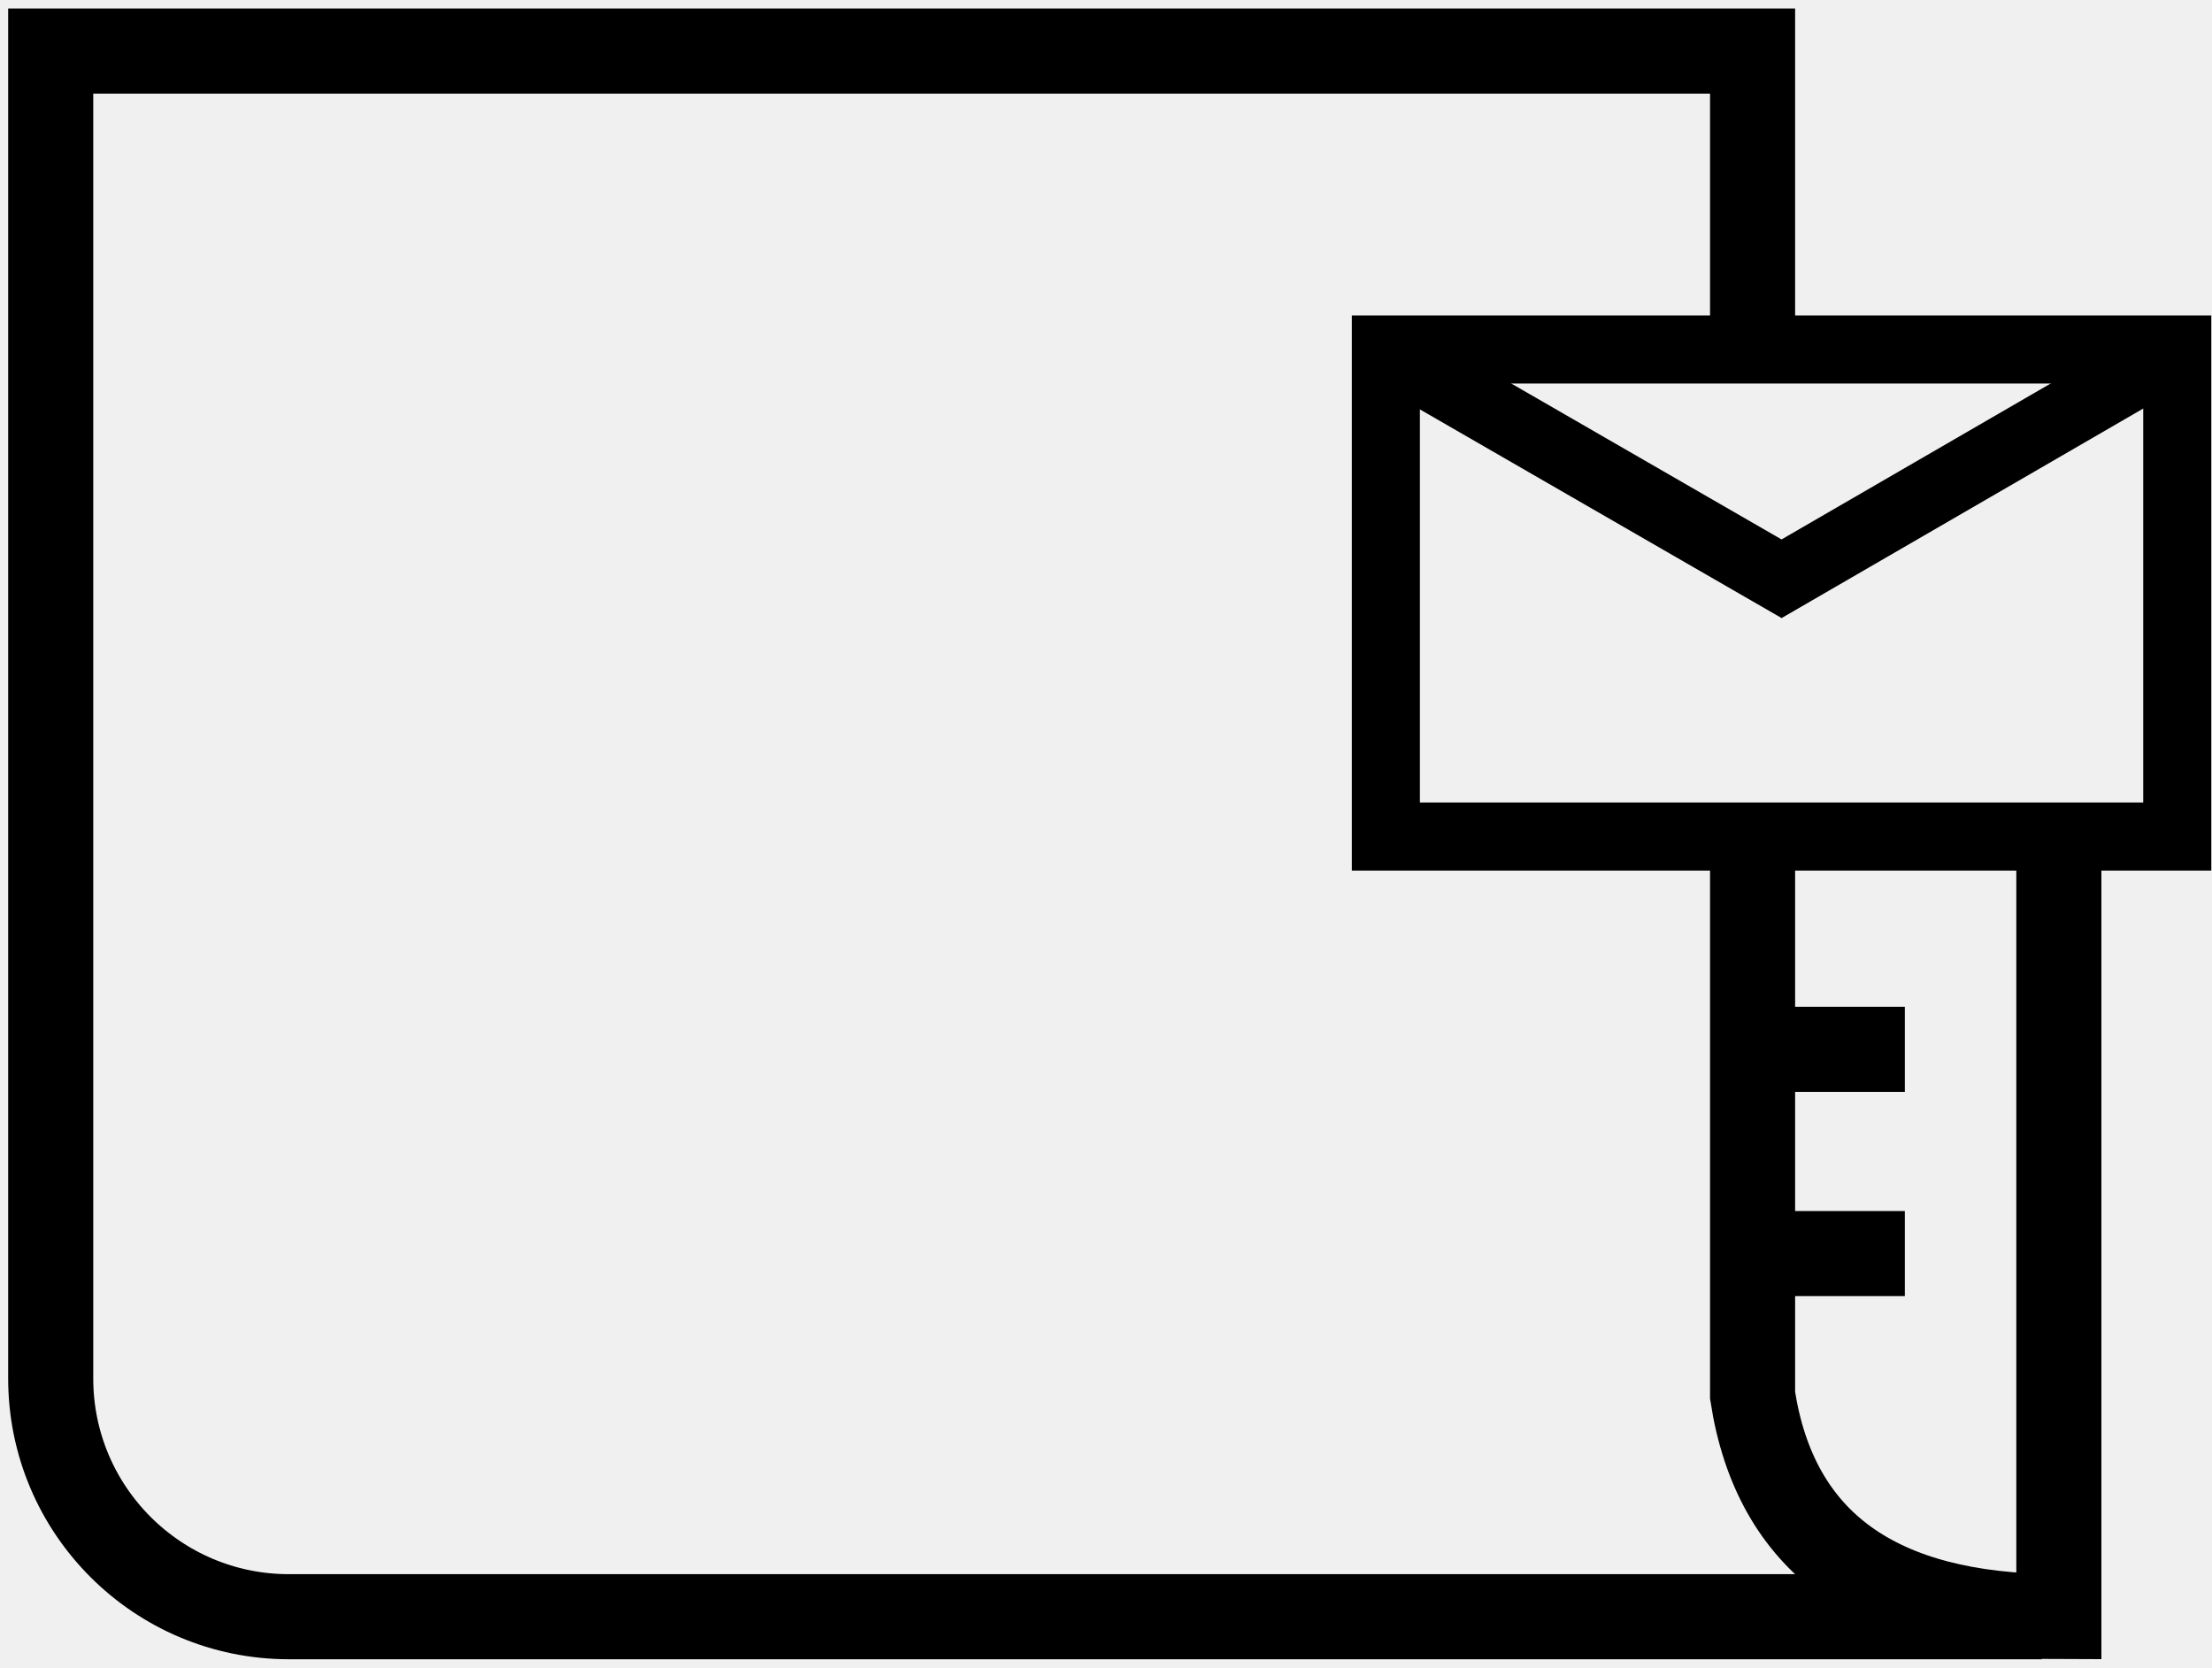
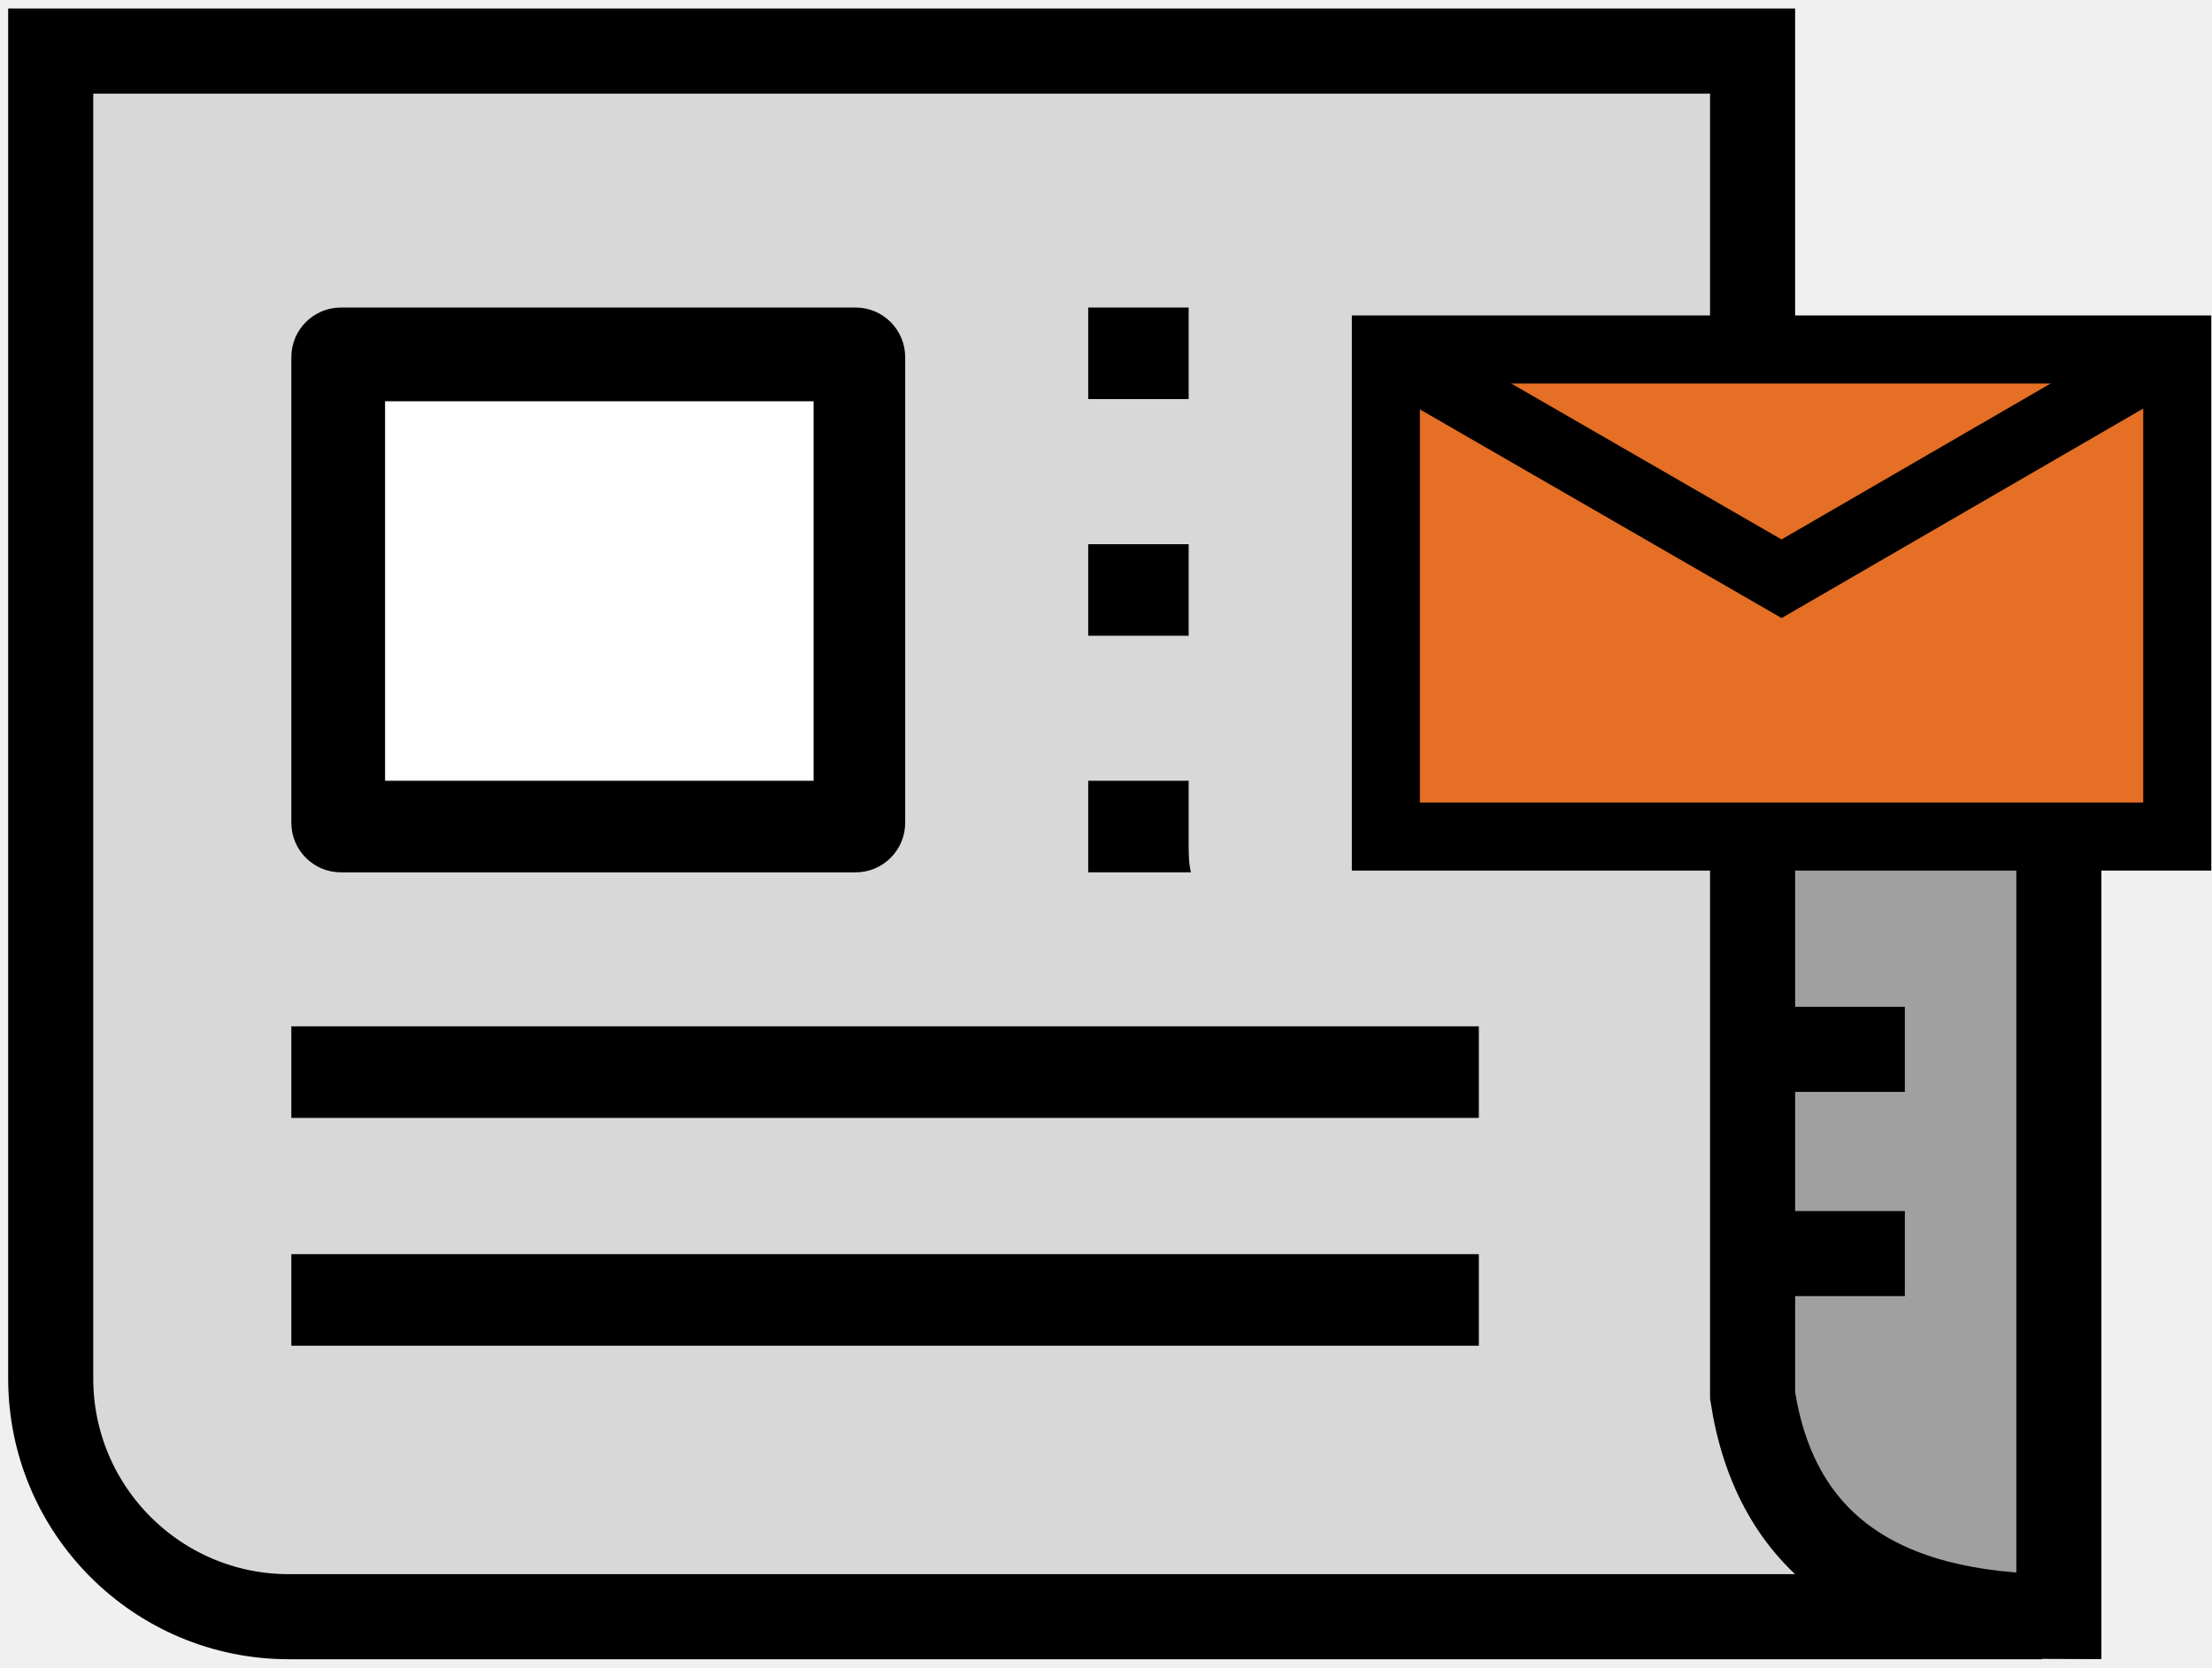
<svg xmlns="http://www.w3.org/2000/svg" width="65" height="49" viewBox="0 0 65 49">
-   <g fill="none" fill-rule="evenodd" stroke="#000" transform="translate(1 1)">
-     <path stroke-width="2.5" d="M50.5,8.5 L50.5,0.5 L0.49,0.5 L0.49,39.503 L0.49,39.503 C0.49,43.369 3.624,46.503 7.49,46.503 L59,46.503" />
-     <g stroke-width="2" transform="translate(39.277 9.269)">
-       <rect width="23.255" height="14.311" x=".447" />
-       <polyline points=".397 0 12.075 6.736 23.702 0" />
+   <g fill="none" fill-rule="evenodd" transform="translate(0 -1)">
+     <g transform="translate(.293 .896)">
+       <polygon fill="#A0A0A0" points="51.029 25.07 59.89 25.07 59.89 46.726 54.437 45.426 52.392 42.828 51.029 29.401" />
+       <rect width="15.087" height="12.463" x="9.71" y="11.305" fill="#FFF" />
+       <g transform="translate(.215 .154)">
+         <polygon fill="#D8D8D8" points="50.992 .95 50.992 31.45 50.992 41.95 56.492 47.45 7.492 46.95 3.992 45.95 .992 40.45 1.492 1.45" />
+         <rect width="16" height="14" x="9" y="10" fill="#FFF" />
+         <rect width="23.543" height="14.253" x="40.084" y="10.067" fill="#E46F25" />
+         <polygon fill="#000" points="8.053 32.797 42.948 32.797 42.948 30.106 8.053 30.106" />
+         <path fill="#000" d="M8.053,10.444 L8.053,24.124 L8.053,24.124 C8.053,24.929 8.705,25.582 9.511,25.582 L24.633,25.582 L24.633,25.582 C25.438,25.582 26.091,24.929 26.091,24.124 L26.091,10.444 L26.091,10.444 C26.091,9.639 25.438,8.986 24.633,8.986 L9.511,8.986 L9.511,8.986 C8.705,8.986 8.053,9.639 8.053,10.444 Z M23.4,22.891 L10.807,22.891 L10.807,11.74 L23.4,11.74 L23.4,22.891 Z" />
+         <polygon fill="#000" points="8.053 39.49 42.948 39.49 42.948 36.8 8.053 36.8" />
+         <path fill="#000" d="M31.469,22.891 L31.469,25.581 L34.488,25.581 C34.421,25.32 34.421,24.992 34.421,24.728 L34.421,22.891 L31.469,22.891 Z" />
+         <polygon fill="#000" points="31.469 18.63 34.421 18.63 34.421 15.94 31.469 15.94" />
+         <polygon fill="#000" points="31.469 11.676 34.421 11.676 34.421 8.986 31.469 8.986" />
+       </g>
    </g>
-     <path stroke-width="2.5" d="M50.5 24.5L50.5 29.5 50.5 40C51.167 44.333 54.167 46.5 59.5 46.5L59.5 24M50.564 35.833L54.974 35.833M50.564 29.833L54.974 29.833" />
+     <g stroke="#000" transform="translate(1 2)">
+       <path stroke-width="2.5" d="M50.5,8.5 L50.5,0.5 L0.49,0.5 L0.49,39.503 L0.49,39.503 C0.49,43.369 3.624,46.503 7.49,46.503 L59,46.503" />
+       <g stroke-width="2" transform="translate(39.277 9.269)">
+         <rect width="23.255" height="14.311" x=".447" />
+         <polyline points=".397 0 12.075 6.736 23.702 0" />
+       </g>
+       <path stroke-width="2.5" d="M50.5 24.5L50.5 29.5 50.5 40C51.167 44.333 54.167 46.5 59.5 46.5L59.5 24M50.564 35.833L54.974 35.833M50.564 29.833L54.974 29.833" />
+     </g>
  </g>
</svg>
